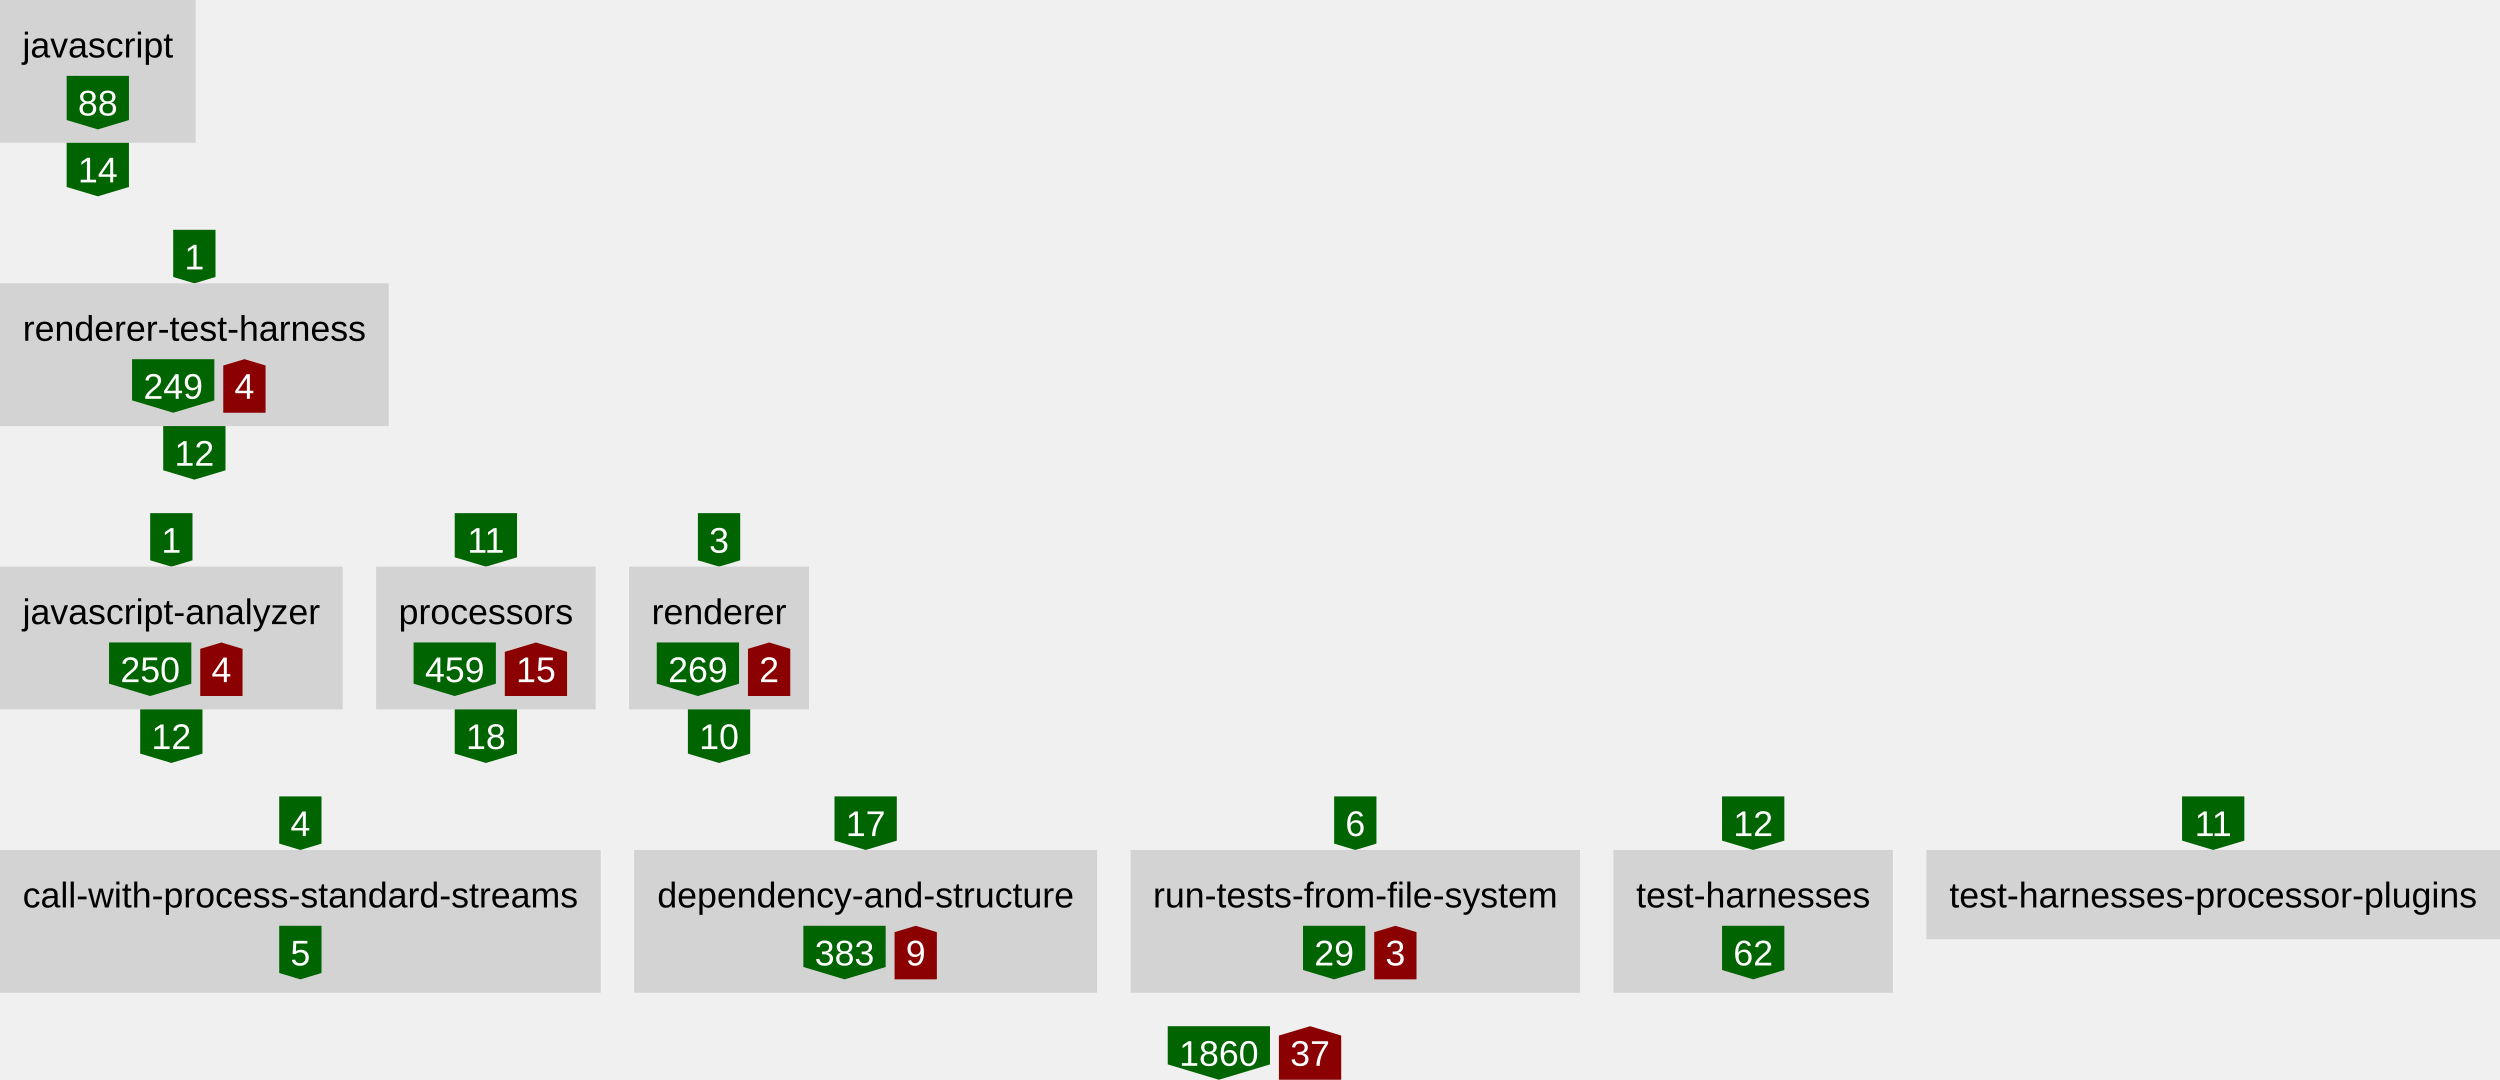
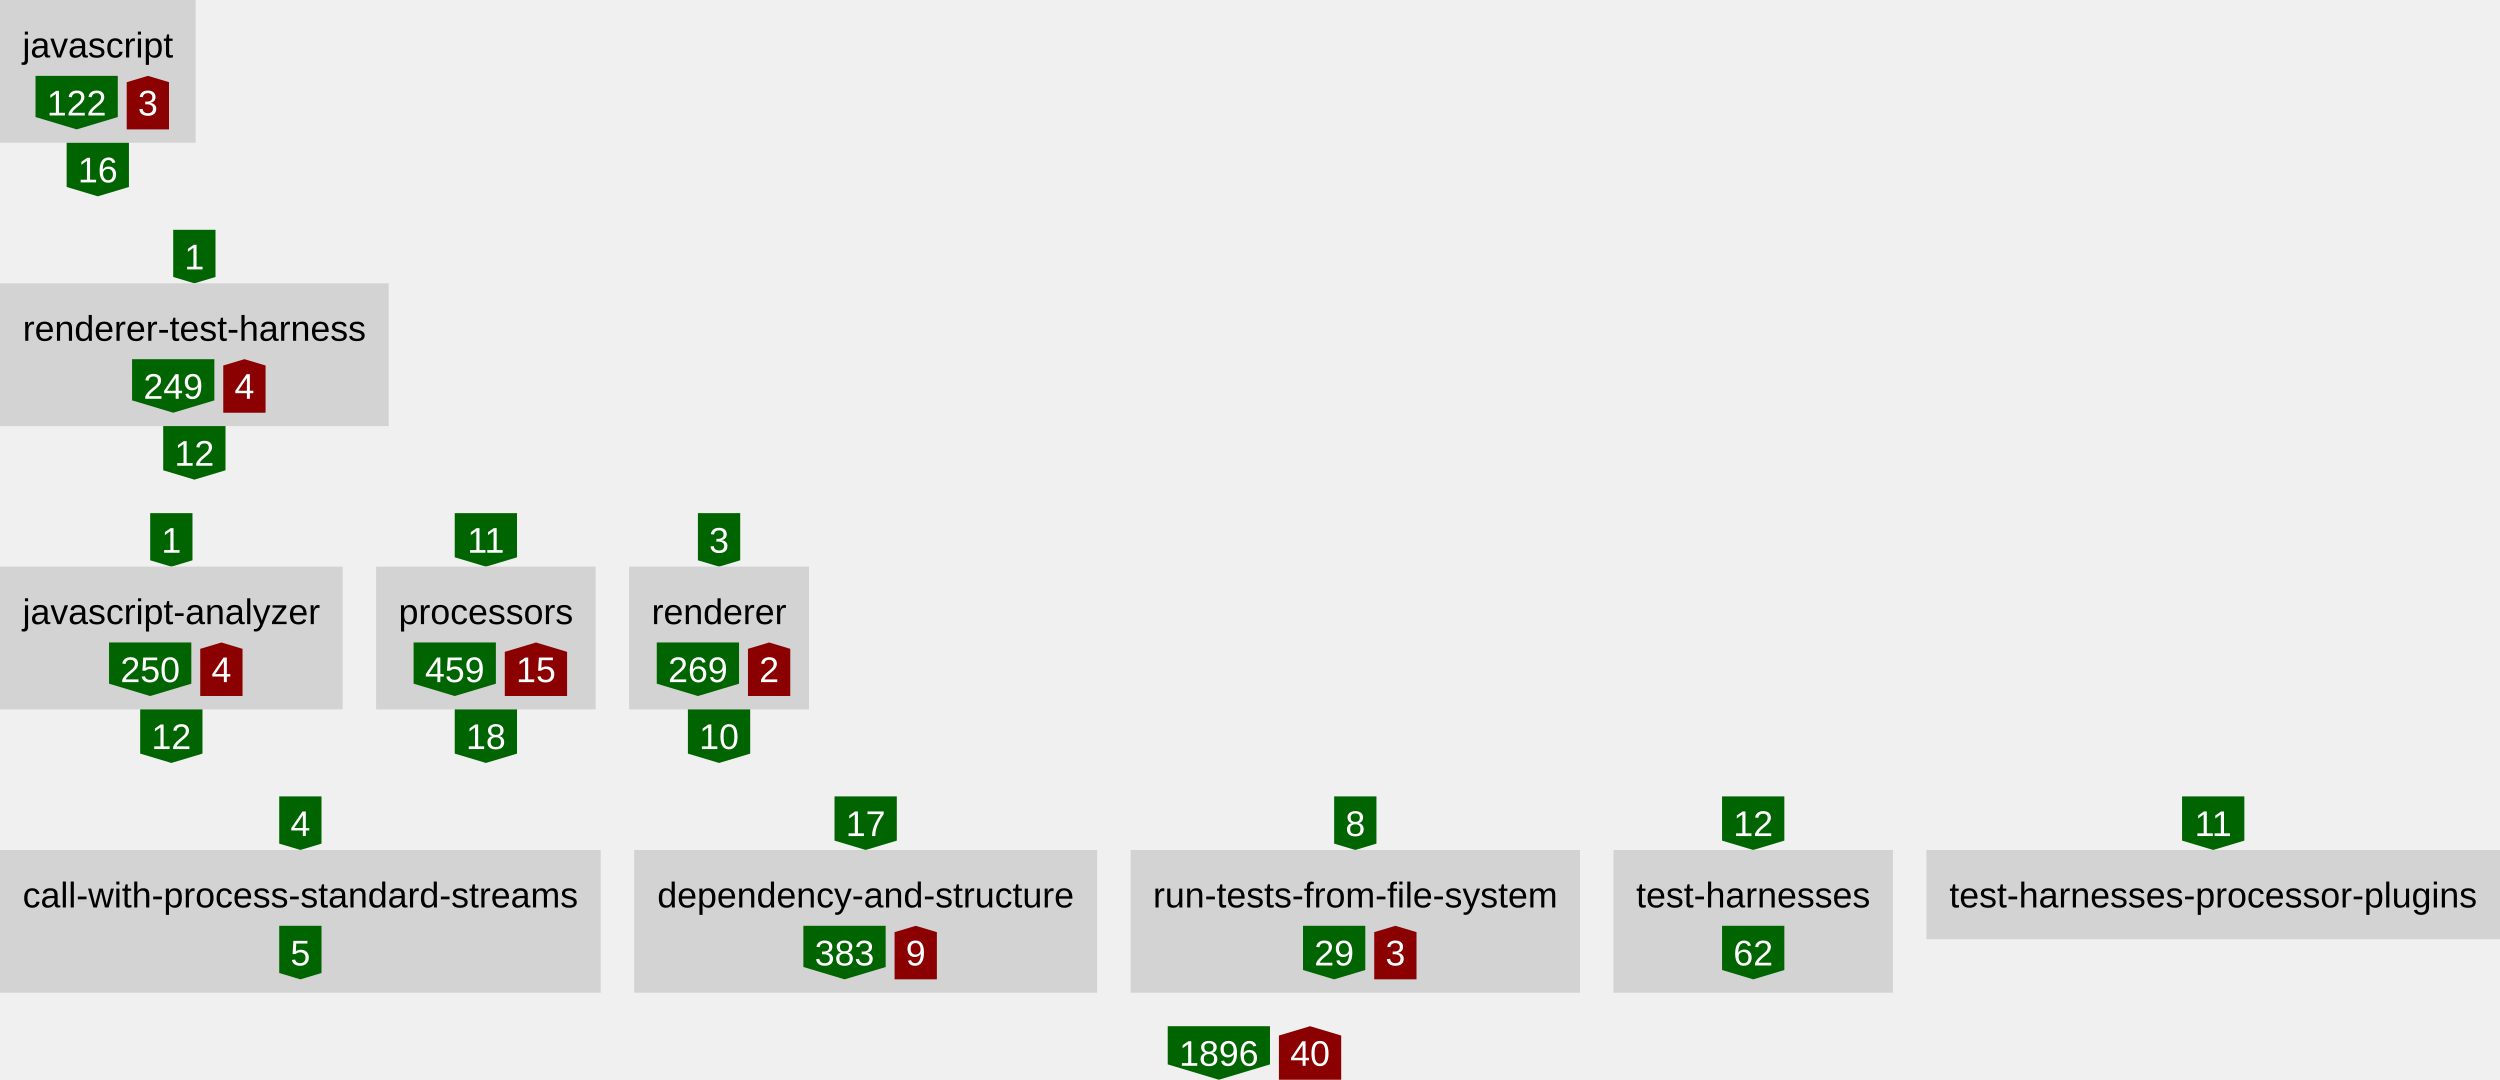
<svg xmlns="http://www.w3.org/2000/svg" height="484" width="1120.64">
  <defs>
    <style type="text/css">text{font-family:arial;font-size:16px}g.anonymous&gt;text{font-style:italic}g.parent&gt;rect{fill:none;stroke:gray}g.item&gt;rect{fill:lightgray}g.item&gt;text{text-anchor:middle}g.dependency&gt;text{fill:white;text-anchor:middle}</style>
  </defs>
  <symbol id="down-arrow" preserveAspectRatio="xMidYMax slice" viewBox="0,0,1,1">
    <polygon fill="darkgreen" points="0,0.85 0,0 1,0 1,0.85 0.5,1" />
  </symbol>
  <symbol id="right-arrow" preserveAspectRatio="xMaxYMid slice" viewBox="0,0,1,1">
    <polygon fill="darkred" points="0.85,0 0,0 0,1 0.85,1 1,0.5" />
  </symbol>
  <symbol id="up-arrow" preserveAspectRatio="xMidYMin slice" viewBox="0,0,1,1">
    <polygon fill="darkred" points="0,0.15 0,1 1,1 1,0.15 0.5,0" />
  </symbol>
  <g class="item">
    <rect height="64" width="87.68" />
    <text x="43.84" y="25.76">javascript</text>
    <g class="dependency">
-       <use href="#down-arrow" height="24" width="27.92" x="29.88" y="34" />
-       <text x="43.84" y="51.76">88</text>
+       <use href="#down-arrow" height="24" width="36.88" x="15.92" y="34" />
+       <text x="34.36" y="51.76">122</text>
+     </g>
+     <g class="dependency">
+       <use href="#up-arrow" height="24" width="18.96" x="56.8" y="34" />
+       <text x="66.28" y="51.76">3</text>
    </g>
  </g>
  <g class="dependency">
    <use href="#down-arrow" height="24" width="27.92" x="29.88" y="64" />
-     <text x="43.84" y="81.76">14</text>
+     <text x="43.84" y="81.76">16</text>
  </g>
  <g class="dependency">
    <use href="#down-arrow" height="24" width="18.96" x="77.64" y="103" />
    <text x="87.12" y="120.76">1</text>
  </g>
  <g class="item">
    <rect height="64" width="174.24" y="127" />
    <text x="87.12" y="152.76">renderer-test-harness</text>
    <g class="dependency">
      <use href="#down-arrow" height="24" width="36.88" x="59.2" y="161" />
      <text x="77.64" y="178.76">249</text>
    </g>
    <g class="dependency">
      <use href="#up-arrow" height="24" width="18.96" x="100.08" y="161" />
      <text x="109.56" y="178.76">4</text>
    </g>
  </g>
  <g class="dependency">
    <use href="#down-arrow" height="24" width="27.92" x="73.16" y="191" />
    <text x="87.12" y="208.76">12</text>
  </g>
  <g class="dependency">
    <use href="#down-arrow" height="24" width="18.96" x="67.32" y="230" />
    <text x="76.8" y="247.76">1</text>
  </g>
  <g class="item">
    <rect height="64" width="153.6" y="254" />
    <text x="76.8" y="279.76">javascript-analyzer</text>
    <g class="dependency">
      <use href="#down-arrow" height="24" width="36.88" x="48.88" y="288" />
      <text x="67.32" y="305.76">250</text>
    </g>
    <g class="dependency">
      <use href="#up-arrow" height="24" width="18.96" x="89.76" y="288" />
      <text x="99.24" y="305.76">4</text>
    </g>
  </g>
  <g class="dependency">
    <use href="#down-arrow" height="24" width="27.92" x="62.84" y="318" />
    <text x="76.8" y="335.76">12</text>
  </g>
  <g class="dependency">
    <use href="#down-arrow" height="24" width="27.92" x="203.84" y="230" />
    <text x="217.8" y="247.76">11</text>
  </g>
  <g class="item">
    <rect height="64" width="98.4" x="168.6" y="254" />
    <text x="217.8" y="279.76">processors</text>
    <g class="dependency">
      <use href="#down-arrow" height="24" width="36.88" x="185.4" y="288" />
      <text x="203.84" y="305.76">459</text>
    </g>
    <g class="dependency">
      <use href="#up-arrow" height="24" width="27.92" x="226.28" y="288" />
      <text x="240.24" y="305.76">15</text>
    </g>
  </g>
  <g class="dependency">
    <use href="#down-arrow" height="24" width="27.92" x="203.84" y="318" />
    <text x="217.8" y="335.76">18</text>
  </g>
  <g class="dependency">
    <use href="#down-arrow" height="24" width="18.96" x="312.84" y="230" />
    <text x="322.32" y="247.76">3</text>
  </g>
  <g class="item">
    <rect height="64" width="80.64" x="282" y="254" />
    <text x="322.32" y="279.76">renderer</text>
    <g class="dependency">
      <use href="#down-arrow" height="24" width="36.88" x="294.4" y="288" />
      <text x="312.84" y="305.76">269</text>
    </g>
    <g class="dependency">
      <use href="#up-arrow" height="24" width="18.96" x="335.28" y="288" />
      <text x="344.76" y="305.76">2</text>
    </g>
  </g>
  <g class="dependency">
    <use href="#down-arrow" height="24" width="27.92" x="308.36" y="318" />
    <text x="322.32" y="335.76">10</text>
  </g>
  <g class="dependency">
    <use href="#down-arrow" height="24" width="18.96" x="125.16" y="357" />
    <text x="134.64" y="374.76">4</text>
  </g>
  <g class="item">
    <rect height="64" width="269.28" y="381" />
    <text x="134.64" y="406.76">call-with-process-standard-streams</text>
    <g class="dependency">
      <use href="#down-arrow" height="24" width="18.96" x="125.16" y="415" />
      <text x="134.64" y="432.76">5</text>
    </g>
  </g>
  <g class="dependency">
    <use href="#down-arrow" height="24" width="27.92" x="374.08" y="357" />
    <text x="388.04" y="374.76">17</text>
  </g>
  <g class="item">
    <rect height="64" width="207.52" x="284.28" y="381" />
    <text x="388.04" y="406.76">dependency-and-structure</text>
    <g class="dependency">
      <use href="#down-arrow" height="24" width="36.88" x="360.12" y="415" />
      <text x="378.56" y="432.76">383</text>
    </g>
    <g class="dependency">
      <use href="#up-arrow" height="24" width="18.96" x="401" y="415" />
      <text x="410.48" y="432.76">9</text>
    </g>
  </g>
  <g class="dependency">
    <use href="#down-arrow" height="24" width="18.96" x="598.04" y="357" />
-     <text x="607.52" y="374.76">6</text>
+     <text x="607.52" y="374.76">8</text>
  </g>
  <g class="item">
    <rect height="64" width="201.44" x="506.8" y="381" />
    <text x="607.52" y="406.76">run-tests-from-file-system</text>
    <g class="dependency">
      <use href="#down-arrow" height="24" width="27.92" x="584.08" y="415" />
      <text x="598.04" y="432.76">29</text>
    </g>
    <g class="dependency">
      <use href="#up-arrow" height="24" width="18.96" x="616" y="415" />
      <text x="625.48" y="432.76">3</text>
    </g>
  </g>
  <g class="dependency">
    <use href="#down-arrow" height="24" width="27.92" x="771.92" y="357" />
    <text x="785.88" y="374.76">12</text>
  </g>
  <g class="item">
    <rect height="64" width="125.28" x="723.24" y="381" />
    <text x="785.88" y="406.76">test-harnesses</text>
    <g class="dependency">
      <use href="#down-arrow" height="24" width="27.92" x="771.92" y="415" />
      <text x="785.88" y="432.76">62</text>
    </g>
  </g>
  <g class="dependency">
    <use href="#down-arrow" height="24" width="27.92" x="978.12" y="357" />
    <text x="992.08" y="374.76">11</text>
  </g>
  <g class="item">
    <rect height="40" width="257.12" x="863.52" y="381" />
    <text x="992.08" y="406.76">test-harnesses-processor-plugins</text>
  </g>
  <g class="dependency">
    <use href="#down-arrow" height="24" width="45.84" x="523.44" y="460" />
-     <text x="546.36" y="477.76">1860</text>
+     <text x="546.36" y="477.76">1896</text>
  </g>
  <g class="dependency">
    <use href="#up-arrow" height="24" width="27.92" x="573.28" y="460" />
-     <text x="587.24" y="477.76">37</text>
+     <text x="587.24" y="477.76">40</text>
  </g>
</svg>
